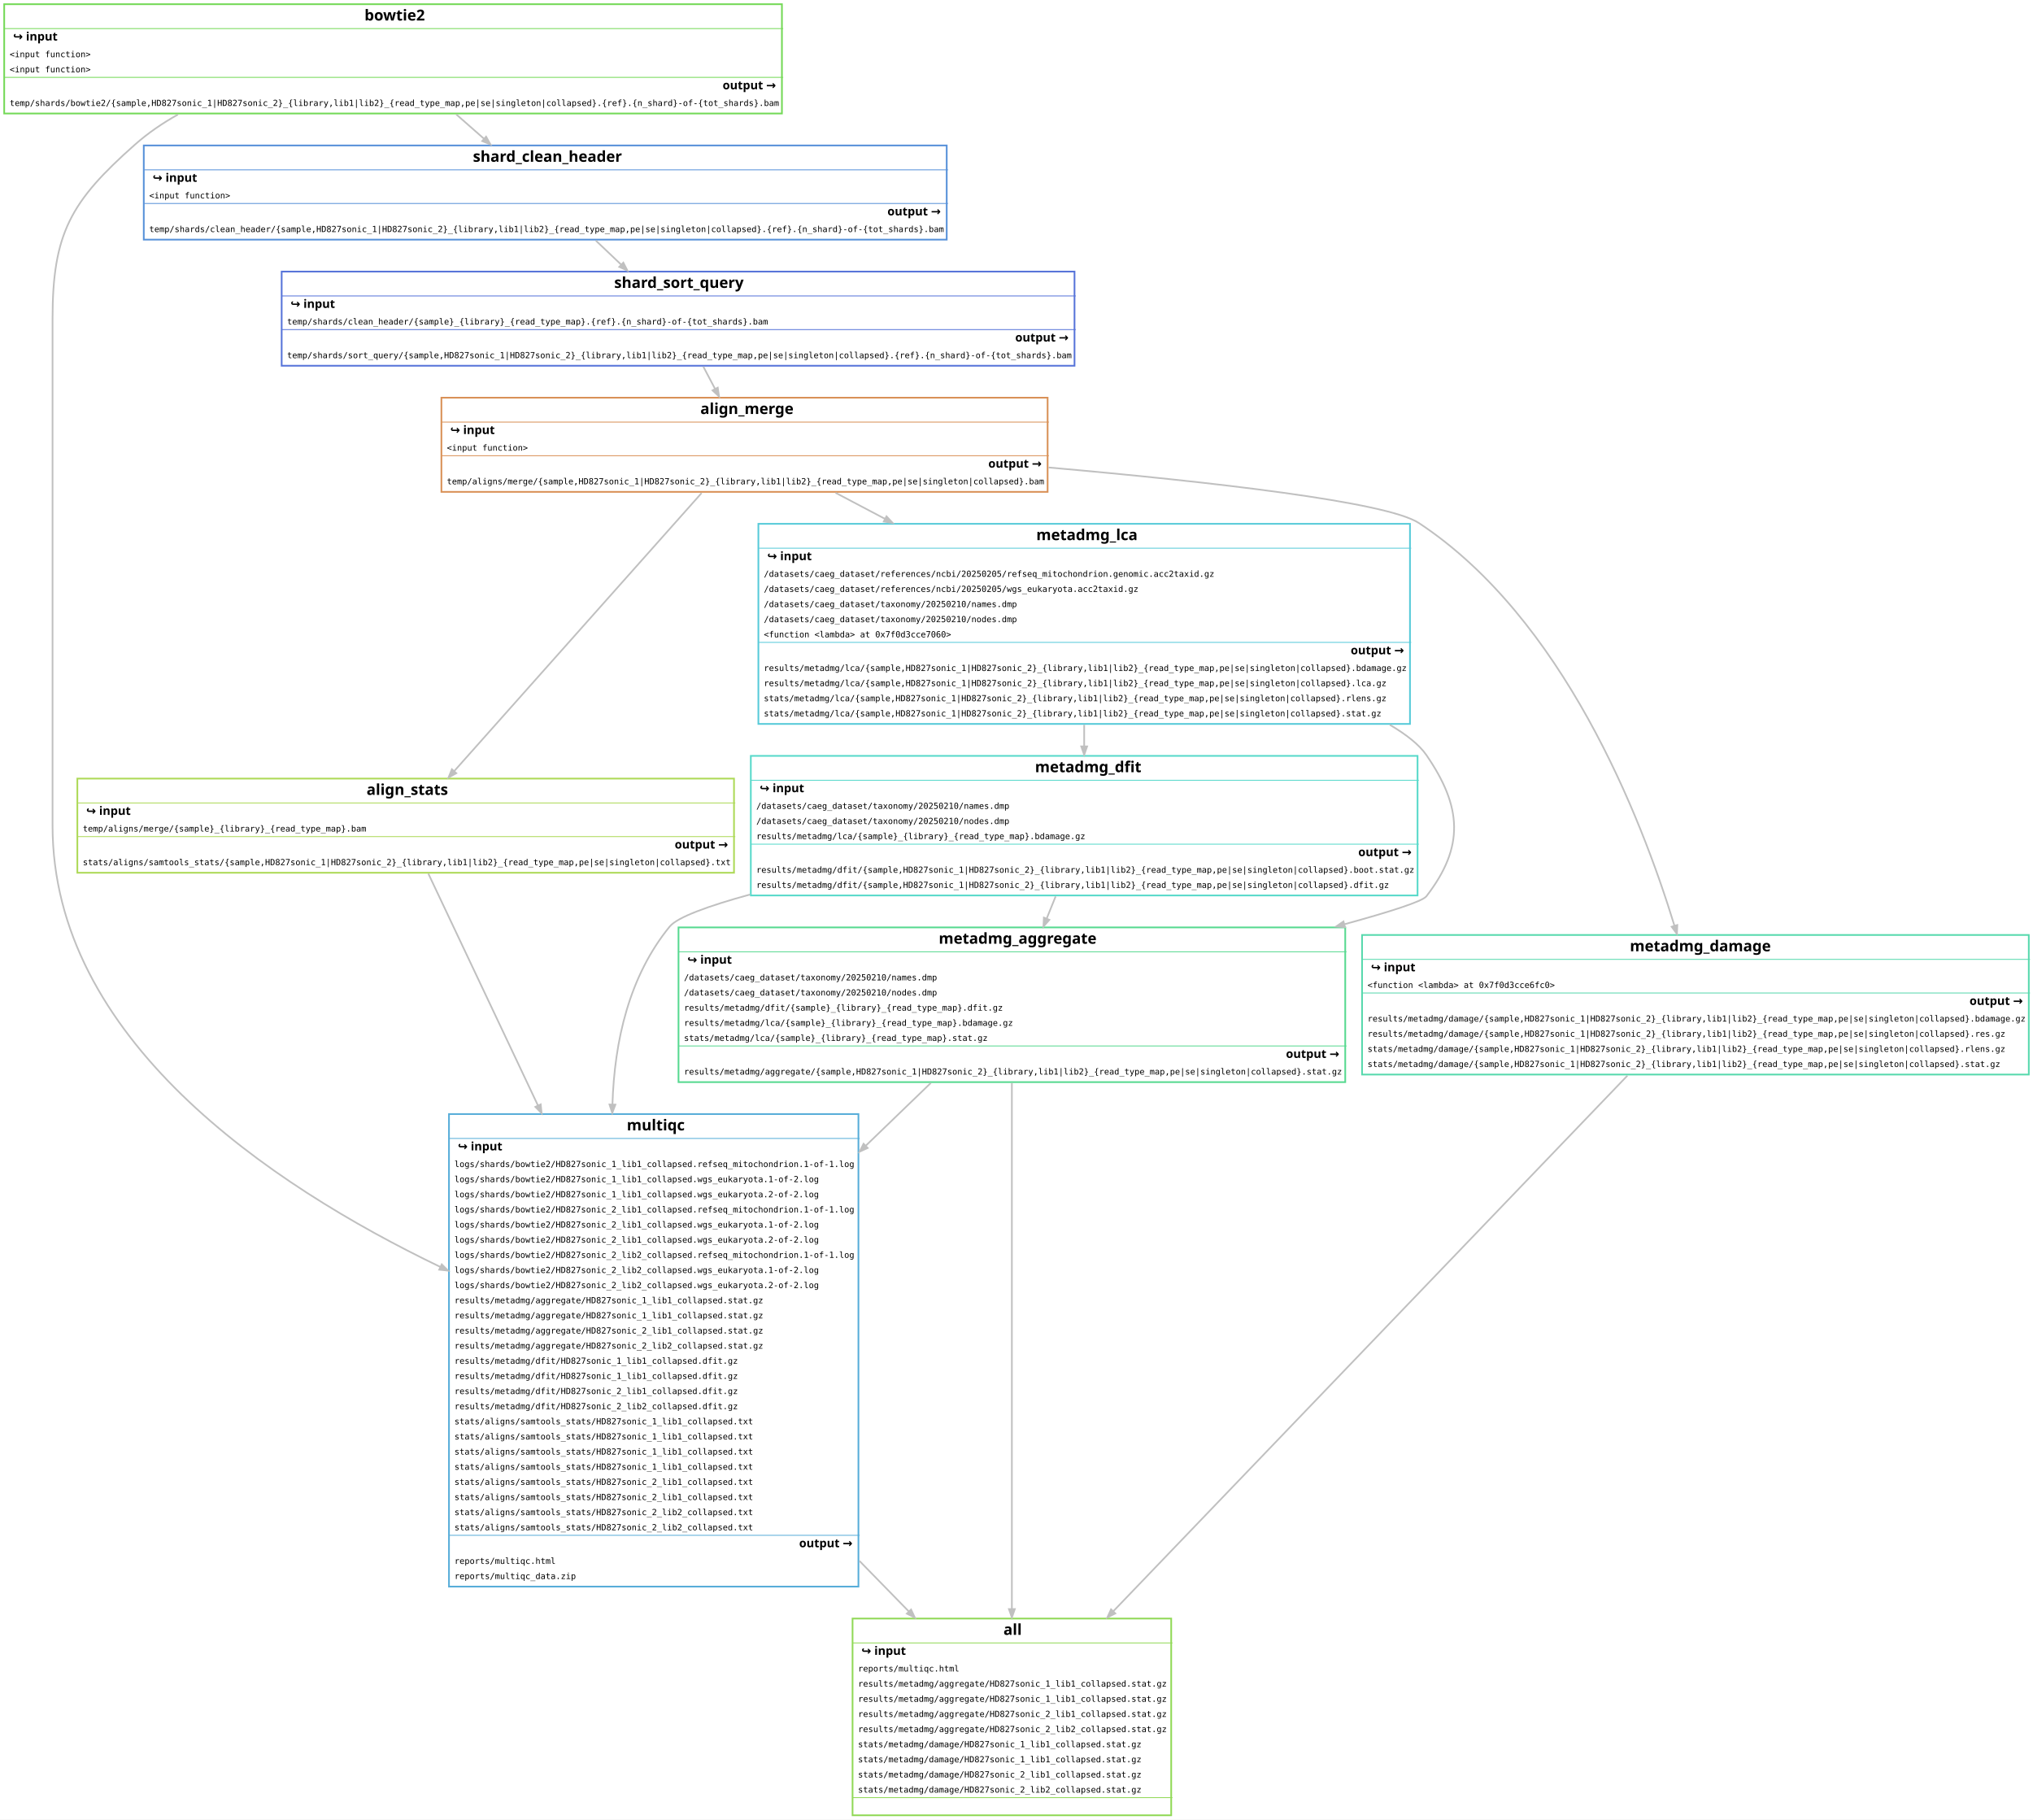
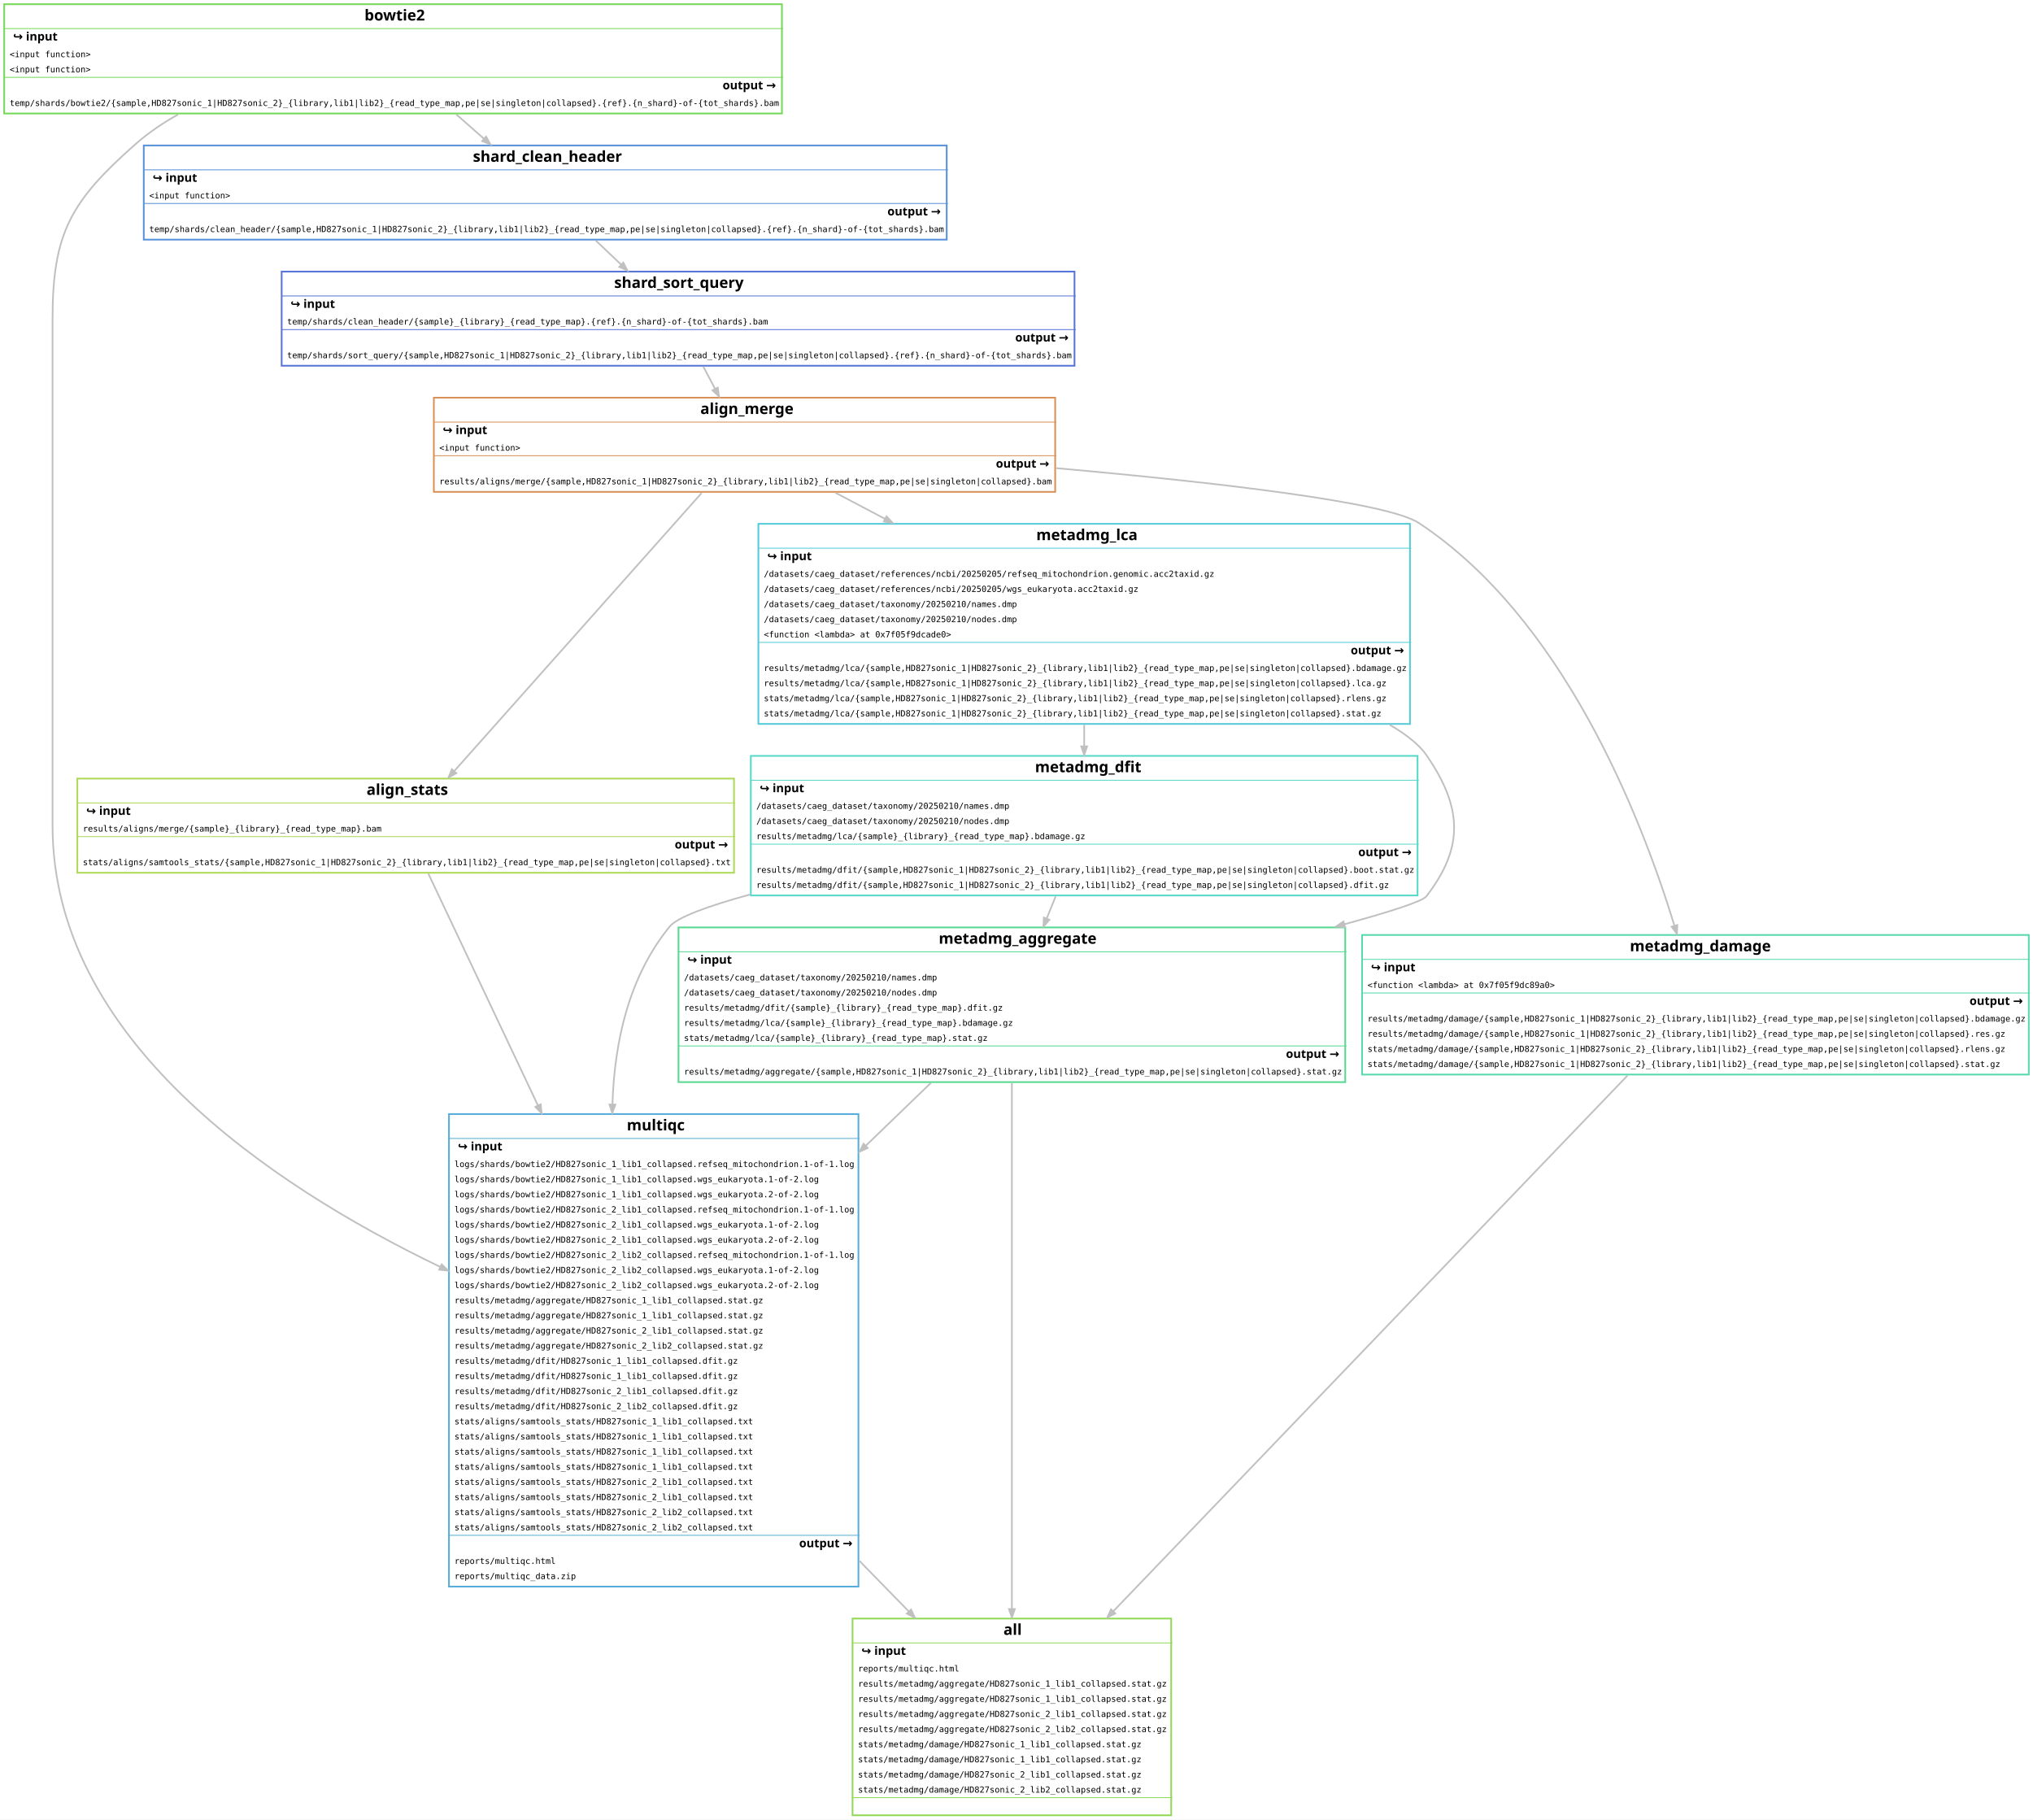
<svg xmlns="http://www.w3.org/2000/svg" width="2418pt" height="2164pt" viewBox="0.00 0.00 2418.00 2164.00">
  <g id="graph0" class="graph" transform="scale(1 1) rotate(0) translate(4 2160)">
    <polygon fill="#ffffff" stroke="transparent" points="-4,4 -4,-2160 2414,-2160 2414,4 -4,4" />
    <g id="node1" class="node">
      <text text-anchor="start" x="1189.5" y="-215.6" font-family="sans" font-weight="bold" font-size="18.00" fill="#000000">all</text>
      <text text-anchor="start" x="1016.5" y="-191.8" font-family="sans" font-size="10.00" fill="#000000"> </text>
      <text text-anchor="start" x="1020.5" y="-191.8" font-family="sans" font-weight="bold" font-size="14.00" fill="#000000">↪ input</text>
      <text text-anchor="start" x="1073.5" y="-191.8" font-family="sans" font-size="10.00" fill="#000000"> </text>
      <text text-anchor="start" x="1016.5" y="-172" font-family="monospace" font-size="10.00" fill="#000000">reports/multiqc.html</text>
      <text text-anchor="start" x="1016.5" y="-154" font-family="monospace" font-size="10.00" fill="#000000">results/metadmg/aggregate/HD827sonic_1_lib1_collapsed.stat.gz</text>
      <text text-anchor="start" x="1016.5" y="-136" font-family="monospace" font-size="10.00" fill="#000000">results/metadmg/aggregate/HD827sonic_1_lib1_collapsed.stat.gz</text>
      <text text-anchor="start" x="1016.5" y="-118" font-family="monospace" font-size="10.00" fill="#000000">results/metadmg/aggregate/HD827sonic_2_lib1_collapsed.stat.gz</text>
      <text text-anchor="start" x="1016.5" y="-100" font-family="monospace" font-size="10.00" fill="#000000">results/metadmg/aggregate/HD827sonic_2_lib2_collapsed.stat.gz</text>
      <text text-anchor="start" x="1016.5" y="-82" font-family="monospace" font-size="10.00" fill="#000000">stats/metadmg/damage/HD827sonic_1_lib1_collapsed.stat.gz</text>
      <text text-anchor="start" x="1016.5" y="-64" font-family="monospace" font-size="10.00" fill="#000000">stats/metadmg/damage/HD827sonic_1_lib1_collapsed.stat.gz</text>
      <text text-anchor="start" x="1016.5" y="-46" font-family="monospace" font-size="10.00" fill="#000000">stats/metadmg/damage/HD827sonic_2_lib1_collapsed.stat.gz</text>
      <text text-anchor="start" x="1016.5" y="-28" font-family="monospace" font-size="10.00" fill="#000000">stats/metadmg/damage/HD827sonic_2_lib2_collapsed.stat.gz</text>
      <text text-anchor="start" x="1376.5" y="-10" font-family="sans" font-size="10.00" fill="#000000">  </text>
      <polygon fill="#91d957" stroke="#91d957" points="1010.5,-206 1010.5,-206 1390.5,-206 1390.5,-206 1010.5,-206" />
      <polygon fill="#91d957" stroke="#91d957" points="1010.5,-22 1010.5,-22 1390.5,-22 1390.5,-22 1010.5,-22" />
      <polygon fill="none" stroke="#91d957" stroke-width="2" points="1010,-1 1010,-235 1389,-235 1389,-1 1010,-1" />
    </g>
    <g id="node2" class="node">
      <text text-anchor="start" x="741.5" y="-815.6" font-family="sans" font-weight="bold" font-size="18.00" fill="#000000">multiqc</text>
      <text text-anchor="start" x="536.5" y="-791.8" font-family="sans" font-size="10.00" fill="#000000"> </text>
      <text text-anchor="start" x="540.5" y="-791.8" font-family="sans" font-weight="bold" font-size="14.00" fill="#000000">↪ input</text>
      <text text-anchor="start" x="593.5" y="-791.8" font-family="sans" font-size="10.00" fill="#000000"> </text>
      <text text-anchor="start" x="536.5" y="-772" font-family="monospace" font-size="10.00" fill="#000000">logs/shards/bowtie2/HD827sonic_1_lib1_collapsed.refseq_mitochondrion.1-of-1.log</text>
      <text text-anchor="start" x="536.5" y="-754" font-family="monospace" font-size="10.00" fill="#000000">logs/shards/bowtie2/HD827sonic_1_lib1_collapsed.wgs_eukaryota.1-of-2.log</text>
      <text text-anchor="start" x="536.5" y="-736" font-family="monospace" font-size="10.00" fill="#000000">logs/shards/bowtie2/HD827sonic_1_lib1_collapsed.wgs_eukaryota.2-of-2.log</text>
      <text text-anchor="start" x="536.5" y="-718" font-family="monospace" font-size="10.00" fill="#000000">logs/shards/bowtie2/HD827sonic_2_lib1_collapsed.refseq_mitochondrion.1-of-1.log</text>
      <text text-anchor="start" x="536.5" y="-700" font-family="monospace" font-size="10.00" fill="#000000">logs/shards/bowtie2/HD827sonic_2_lib1_collapsed.wgs_eukaryota.1-of-2.log</text>
      <text text-anchor="start" x="536.5" y="-682" font-family="monospace" font-size="10.00" fill="#000000">logs/shards/bowtie2/HD827sonic_2_lib1_collapsed.wgs_eukaryota.2-of-2.log</text>
      <text text-anchor="start" x="536.5" y="-664" font-family="monospace" font-size="10.00" fill="#000000">logs/shards/bowtie2/HD827sonic_2_lib2_collapsed.refseq_mitochondrion.1-of-1.log</text>
      <text text-anchor="start" x="536.5" y="-646" font-family="monospace" font-size="10.00" fill="#000000">logs/shards/bowtie2/HD827sonic_2_lib2_collapsed.wgs_eukaryota.1-of-2.log</text>
      <text text-anchor="start" x="536.5" y="-628" font-family="monospace" font-size="10.00" fill="#000000">logs/shards/bowtie2/HD827sonic_2_lib2_collapsed.wgs_eukaryota.2-of-2.log</text>
      <text text-anchor="start" x="536.5" y="-610" font-family="monospace" font-size="10.00" fill="#000000">results/metadmg/aggregate/HD827sonic_1_lib1_collapsed.stat.gz</text>
      <text text-anchor="start" x="536.5" y="-592" font-family="monospace" font-size="10.00" fill="#000000">results/metadmg/aggregate/HD827sonic_1_lib1_collapsed.stat.gz</text>
      <text text-anchor="start" x="536.5" y="-574" font-family="monospace" font-size="10.00" fill="#000000">results/metadmg/aggregate/HD827sonic_2_lib1_collapsed.stat.gz</text>
      <text text-anchor="start" x="536.5" y="-556" font-family="monospace" font-size="10.00" fill="#000000">results/metadmg/aggregate/HD827sonic_2_lib2_collapsed.stat.gz</text>
      <text text-anchor="start" x="536.5" y="-538" font-family="monospace" font-size="10.00" fill="#000000">results/metadmg/dfit/HD827sonic_1_lib1_collapsed.dfit.gz</text>
      <text text-anchor="start" x="536.5" y="-520" font-family="monospace" font-size="10.00" fill="#000000">results/metadmg/dfit/HD827sonic_1_lib1_collapsed.dfit.gz</text>
      <text text-anchor="start" x="536.5" y="-502" font-family="monospace" font-size="10.00" fill="#000000">results/metadmg/dfit/HD827sonic_2_lib1_collapsed.dfit.gz</text>
      <text text-anchor="start" x="536.5" y="-484" font-family="monospace" font-size="10.00" fill="#000000">results/metadmg/dfit/HD827sonic_2_lib2_collapsed.dfit.gz</text>
      <text text-anchor="start" x="536.5" y="-466" font-family="monospace" font-size="10.00" fill="#000000">stats/aligns/samtools_stats/HD827sonic_1_lib1_collapsed.txt</text>
      <text text-anchor="start" x="536.5" y="-448" font-family="monospace" font-size="10.00" fill="#000000">stats/aligns/samtools_stats/HD827sonic_1_lib1_collapsed.txt</text>
      <text text-anchor="start" x="536.5" y="-430" font-family="monospace" font-size="10.00" fill="#000000">stats/aligns/samtools_stats/HD827sonic_1_lib1_collapsed.txt</text>
      <text text-anchor="start" x="536.5" y="-412" font-family="monospace" font-size="10.00" fill="#000000">stats/aligns/samtools_stats/HD827sonic_1_lib1_collapsed.txt</text>
      <text text-anchor="start" x="536.5" y="-394" font-family="monospace" font-size="10.00" fill="#000000">stats/aligns/samtools_stats/HD827sonic_2_lib1_collapsed.txt</text>
      <text text-anchor="start" x="536.5" y="-376" font-family="monospace" font-size="10.00" fill="#000000">stats/aligns/samtools_stats/HD827sonic_2_lib1_collapsed.txt</text>
      <text text-anchor="start" x="536.5" y="-358" font-family="monospace" font-size="10.00" fill="#000000">stats/aligns/samtools_stats/HD827sonic_2_lib2_collapsed.txt</text>
      <text text-anchor="start" x="536.5" y="-340" font-family="monospace" font-size="10.00" fill="#000000">stats/aligns/samtools_stats/HD827sonic_2_lib2_collapsed.txt</text>
      <text text-anchor="start" x="942.5" y="-319.8" font-family="sans" font-size="10.00" fill="#000000"> </text>
      <text text-anchor="start" x="946.5" y="-319.8" font-family="sans" font-weight="bold" font-size="14.00" fill="#000000">output →</text>
      <text text-anchor="start" x="1007.5" y="-319.8" font-family="sans" font-size="10.00" fill="#000000"> </text>
      <text text-anchor="start" x="536.5" y="-300" font-family="monospace" font-size="10.00" fill="#000000">reports/multiqc.html</text>
      <text text-anchor="start" x="536.5" y="-282" font-family="monospace" font-size="10.00" fill="#000000">reports/multiqc_data.zip</text>
      <polygon fill="#57add9" stroke="#57add9" points="530.5,-806 530.5,-806 1018.5,-806 1018.5,-806 530.5,-806" />
      <polygon fill="#57add9" stroke="#57add9" points="530.5,-334 530.5,-334 1018.5,-334 1018.5,-334 530.5,-334" />
      <polygon fill="none" stroke="#57add9" stroke-width="2" points="530,-273 530,-835 1017,-835 1017,-273 530,-273" />
    </g>
-     <g id="edge3" class="edge">
+     <g id="edge2" class="edge">
      <path fill="none" stroke="#c0c0c0" stroke-width="2" d="M1018.22,-303.536C1038.444,-282.837 1058.278,-262.537 1076.97,-243.406" />
      <polygon fill="#c0c0c0" stroke="#c0c0c0" stroke-width="2" points="1079.592,-245.731 1084.077,-236.133 1074.585,-240.839 1079.592,-245.731" />
    </g>
    <g id="node3" class="node">
      <text text-anchor="start" x="429.5" y="-2135.6" font-family="sans" font-weight="bold" font-size="18.00" fill="#000000">bowtie2</text>
      <text text-anchor="start" x="7.5" y="-2111.8" font-family="sans" font-size="10.00" fill="#000000"> </text>
      <text text-anchor="start" x="11.5" y="-2111.8" font-family="sans" font-weight="bold" font-size="14.00" fill="#000000">↪ input</text>
      <text text-anchor="start" x="64.5" y="-2111.8" font-family="sans" font-size="10.00" fill="#000000"> </text>
      <text text-anchor="start" x="7.5" y="-2092" font-family="monospace" font-size="10.00" fill="#000000">&lt;input function&gt;</text>
      <text text-anchor="start" x="7.5" y="-2074" font-family="monospace" font-size="10.00" fill="#000000">&lt;input function&gt;</text>
      <text text-anchor="start" x="851.5" y="-2053.8" font-family="sans" font-size="10.00" fill="#000000"> </text>
      <text text-anchor="start" x="855.5" y="-2053.8" font-family="sans" font-weight="bold" font-size="14.00" fill="#000000">output →</text>
      <text text-anchor="start" x="916.5" y="-2053.8" font-family="sans" font-size="10.00" fill="#000000"> </text>
      <text text-anchor="start" x="7.5" y="-2034" font-family="monospace" font-size="10.00" fill="#000000">temp/shards/bowtie2/{sample,HD827sonic_1|HD827sonic_2}_{library,lib1|lib2}_{read_type_map,pe|se|singleton|collapsed}.{ref}.{n_shard}-of-{tot_shards}.bam</text>
      <polygon fill="#74d957" stroke="#74d957" points="1.5,-2126 1.5,-2126 927.5,-2126 927.5,-2126 1.5,-2126" />
      <polygon fill="#74d957" stroke="#74d957" points="1.5,-2068 1.5,-2068 927.5,-2068 927.5,-2068 1.5,-2068" />
      <polygon fill="none" stroke="#74d957" stroke-width="2" points="1,-2025 1,-2155 926,-2155 926,-2025 1,-2025" />
    </g>
-     <g id="edge7" class="edge">
+     <g id="edge6" class="edge">
      <path fill="none" stroke="#c0c0c0" stroke-width="2" d="M207.668,-2023.811C189.296,-2013.539 171.953,-2001.682 156.5,-1988 80.29,-1920.523 58.5,-1882.789 58.5,-1781 58.5,-1781 58.5,-1781 58.5,-1178 58.5,-925.759 314.224,-752.043 519.803,-653.144" />
      <polygon fill="#c0c0c0" stroke="#c0c0c0" stroke-width="2" points="521.422,-656.25 528.938,-648.783 518.405,-649.933 521.422,-656.25" />
    </g>
    <g id="node7" class="node">
      <text text-anchor="start" x="558.5" y="-1967.6" font-family="sans" font-weight="bold" font-size="18.00" fill="#000000">shard_clean_header</text>
      <text text-anchor="start" x="173.5" y="-1943.8" font-family="sans" font-size="10.00" fill="#000000"> </text>
      <text text-anchor="start" x="177.5" y="-1943.8" font-family="sans" font-weight="bold" font-size="14.00" fill="#000000">↪ input</text>
      <text text-anchor="start" x="230.5" y="-1943.8" font-family="sans" font-size="10.00" fill="#000000"> </text>
      <text text-anchor="start" x="173.5" y="-1924" font-family="monospace" font-size="10.00" fill="#000000">&lt;input function&gt;</text>
      <text text-anchor="start" x="1047.5" y="-1903.8" font-family="sans" font-size="10.00" fill="#000000"> </text>
      <text text-anchor="start" x="1051.5" y="-1903.8" font-family="sans" font-weight="bold" font-size="14.00" fill="#000000">output →</text>
      <text text-anchor="start" x="1112.5" y="-1903.8" font-family="sans" font-size="10.00" fill="#000000"> </text>
      <text text-anchor="start" x="173.5" y="-1884" font-family="monospace" font-size="10.00" fill="#000000">temp/shards/clean_header/{sample,HD827sonic_1|HD827sonic_2}_{library,lib1|lib2}_{read_type_map,pe|se|singleton|collapsed}.{ref}.{n_shard}-of-{tot_shards}.bam</text>
      <polygon fill="#5791d9" stroke="#5791d9" points="167.5,-1958 167.5,-1958 1123.5,-1958 1123.5,-1958 167.5,-1958" />
      <polygon fill="#5791d9" stroke="#5791d9" points="167.5,-1918 167.5,-1918 1123.5,-1918 1123.5,-1918 167.5,-1918" />
      <polygon fill="none" stroke="#5791d9" stroke-width="2" points="167,-1875 167,-1987 1122,-1987 1122,-1875 167,-1875" />
    </g>
    <g id="edge11" class="edge">
      <path fill="none" stroke="#c0c0c0" stroke-width="2" d="M538.688,-2023.951C549.552,-2014.408 560.719,-2004.598 571.538,-1995.093" />
      <polygon fill="#c0c0c0" stroke="#c0c0c0" stroke-width="2" points="574.143,-1997.464 579.346,-1988.235 569.523,-1992.205 574.143,-1997.464" />
    </g>
    <g id="node4" class="node">
      <text text-anchor="start" x="432" y="-1214.6" font-family="sans" font-weight="bold" font-size="18.00" fill="#000000">align_stats</text>
      <text text-anchor="start" x="94.5" y="-1190.8" font-family="sans" font-size="10.00" fill="#000000"> </text>
      <text text-anchor="start" x="98.5" y="-1190.8" font-family="sans" font-weight="bold" font-size="14.00" fill="#000000">↪ input</text>
      <text text-anchor="start" x="151.5" y="-1190.8" font-family="sans" font-size="10.00" fill="#000000"> </text>
-       <text text-anchor="start" x="94.5" y="-1171" font-family="monospace" font-size="10.00" fill="#000000">temp/aligns/merge/{sample}_{library}_{read_type_map}.bam</text>
+       <text text-anchor="start" x="94.5" y="-1171" font-family="monospace" font-size="10.00" fill="#000000">results/aligns/merge/{sample}_{library}_{read_type_map}.bam</text>
      <text text-anchor="start" x="794.5" y="-1150.8" font-family="sans" font-size="10.00" fill="#000000"> </text>
      <text text-anchor="start" x="798.5" y="-1150.8" font-family="sans" font-weight="bold" font-size="14.00" fill="#000000">output →</text>
      <text text-anchor="start" x="859.5" y="-1150.8" font-family="sans" font-size="10.00" fill="#000000"> </text>
      <text text-anchor="start" x="94.5" y="-1131" font-family="monospace" font-size="10.00" fill="#000000">stats/aligns/samtools_stats/{sample,HD827sonic_1|HD827sonic_2}_{library,lib1|lib2}_{read_type_map,pe|se|singleton|collapsed}.txt</text>
      <polygon fill="#add957" stroke="#add957" points="88.5,-1205 88.5,-1205 870.5,-1205 870.5,-1205 88.5,-1205" />
      <polygon fill="#add957" stroke="#add957" points="88.5,-1165 88.5,-1165 870.5,-1165 870.5,-1165 88.5,-1165" />
      <polygon fill="none" stroke="#add957" stroke-width="2" points="88,-1122 88,-1234 869,-1234 869,-1122 88,-1122" />
    </g>
    <g id="edge4" class="edge">
      <path fill="none" stroke="#c0c0c0" stroke-width="2" d="M505.461,-1120.97C535.521,-1057.386 586.434,-949.691 635.864,-845.136" />
      <polygon fill="#c0c0c0" stroke="#c0c0c0" stroke-width="2" points="639.071,-846.54 640.181,-836.003 632.743,-843.548 639.071,-846.54" />
    </g>
    <g id="node5" class="node">
      <text text-anchor="start" x="829" y="-1667.6" font-family="sans" font-weight="bold" font-size="18.00" fill="#000000">align_merge</text>
-       <text text-anchor="start" x="527.5" y="-1643.8" font-family="sans" font-size="10.00" fill="#000000"> </text>
-       <text text-anchor="start" x="531.5" y="-1643.8" font-family="sans" font-weight="bold" font-size="14.00" fill="#000000">↪ input</text>
-       <text text-anchor="start" x="584.5" y="-1643.8" font-family="sans" font-size="10.00" fill="#000000"> </text>
-       <text text-anchor="start" x="527.5" y="-1624" font-family="monospace" font-size="10.00" fill="#000000">&lt;input function&gt;</text>
-       <text text-anchor="start" x="1167.5" y="-1603.8" font-family="sans" font-size="10.00" fill="#000000"> </text>
-       <text text-anchor="start" x="1171.5" y="-1603.8" font-family="sans" font-weight="bold" font-size="14.00" fill="#000000">output →</text>
-       <text text-anchor="start" x="1232.5" y="-1603.8" font-family="sans" font-size="10.00" fill="#000000"> </text>
-       <text text-anchor="start" x="527.5" y="-1584" font-family="monospace" font-size="10.00" fill="#000000">temp/aligns/merge/{sample,HD827sonic_1|HD827sonic_2}_{library,lib1|lib2}_{read_type_map,pe|se|singleton|collapsed}.bam</text>
-       <polygon fill="#d99157" stroke="#d99157" points="521.5,-1658 521.5,-1658 1243.5,-1658 1243.5,-1658 521.5,-1658" />
-       <polygon fill="#d99157" stroke="#d99157" points="521.5,-1618 521.5,-1618 1243.5,-1618 1243.5,-1618 521.5,-1618" />
-       <polygon fill="none" stroke="#d99157" stroke-width="2" points="521,-1575 521,-1687 1242,-1687 1242,-1575 521,-1575" />
+       <text text-anchor="start" x="518.5" y="-1643.8" font-family="sans" font-size="10.00" fill="#000000"> </text>
+       <text text-anchor="start" x="522.5" y="-1643.8" font-family="sans" font-weight="bold" font-size="14.00" fill="#000000">↪ input</text>
+       <text text-anchor="start" x="575.5" y="-1643.8" font-family="sans" font-size="10.00" fill="#000000"> </text>
+       <text text-anchor="start" x="518.5" y="-1624" font-family="monospace" font-size="10.00" fill="#000000">&lt;input function&gt;</text>
+       <text text-anchor="start" x="1176.5" y="-1603.8" font-family="sans" font-size="10.00" fill="#000000"> </text>
+       <text text-anchor="start" x="1180.5" y="-1603.8" font-family="sans" font-weight="bold" font-size="14.00" fill="#000000">output →</text>
+       <text text-anchor="start" x="1241.5" y="-1603.8" font-family="sans" font-size="10.00" fill="#000000"> </text>
+       <text text-anchor="start" x="518.5" y="-1584" font-family="monospace" font-size="10.00" fill="#000000">results/aligns/merge/{sample,HD827sonic_1|HD827sonic_2}_{library,lib1|lib2}_{read_type_map,pe|se|singleton|collapsed}.bam</text>
+       <polygon fill="#d99157" stroke="#d99157" points="512.5,-1658 512.5,-1658 1252.5,-1658 1252.5,-1658 512.5,-1658" />
+       <polygon fill="#d99157" stroke="#d99157" points="512.5,-1618 512.5,-1618 1252.5,-1618 1252.5,-1618 512.5,-1618" />
+       <polygon fill="none" stroke="#d99157" stroke-width="2" points="512,-1575 512,-1687 1251,-1687 1251,-1575 512,-1575" />
    </g>
    <g id="edge8" class="edge">
      <path fill="none" stroke="#c0c0c0" stroke-width="2" d="M830.46,-1573.627C755.239,-1489.074 615.027,-1331.465 536.178,-1242.834" />
      <polygon fill="#c0c0c0" stroke="#c0c0c0" stroke-width="2" points="538.705,-1240.408 529.443,-1235.263 533.475,-1245.061 538.705,-1240.408" />
    </g>
    <g id="node9" class="node">
      <text text-anchor="start" x="1228.5" y="-1517.6" font-family="sans" font-weight="bold" font-size="18.00" fill="#000000">metadmg_lca</text>
      <text text-anchor="start" x="904.5" y="-1493.8" font-family="sans" font-size="10.00" fill="#000000"> </text>
      <text text-anchor="start" x="908.5" y="-1493.8" font-family="sans" font-weight="bold" font-size="14.00" fill="#000000">↪ input</text>
      <text text-anchor="start" x="961.5" y="-1493.8" font-family="sans" font-size="10.00" fill="#000000"> </text>
      <text text-anchor="start" x="904.5" y="-1474" font-family="monospace" font-size="10.00" fill="#000000">/datasets/caeg_dataset/references/ncbi/20250205/refseq_mitochondrion.genomic.acc2taxid.gz</text>
      <text text-anchor="start" x="904.5" y="-1456" font-family="monospace" font-size="10.00" fill="#000000">/datasets/caeg_dataset/references/ncbi/20250205/wgs_eukaryota.acc2taxid.gz</text>
      <text text-anchor="start" x="904.5" y="-1438" font-family="monospace" font-size="10.00" fill="#000000">/datasets/caeg_dataset/taxonomy/20250210/names.dmp</text>
      <text text-anchor="start" x="904.5" y="-1420" font-family="monospace" font-size="10.00" fill="#000000">/datasets/caeg_dataset/taxonomy/20250210/nodes.dmp</text>
-       <text text-anchor="start" x="904.5" y="-1402" font-family="monospace" font-size="10.00" fill="#000000">&lt;function &lt;lambda&gt; at 0x7f0d3cce7060&gt;</text>
+       <text text-anchor="start" x="904.5" y="-1402" font-family="monospace" font-size="10.00" fill="#000000">&lt;function &lt;lambda&gt; at 0x7f05f9dcade0&gt;</text>
      <text text-anchor="start" x="1598.5" y="-1381.8" font-family="sans" font-size="10.00" fill="#000000"> </text>
      <text text-anchor="start" x="1602.5" y="-1381.8" font-family="sans" font-weight="bold" font-size="14.00" fill="#000000">output →</text>
      <text text-anchor="start" x="1663.5" y="-1381.8" font-family="sans" font-size="10.00" fill="#000000"> </text>
      <text text-anchor="start" x="904.5" y="-1362" font-family="monospace" font-size="10.00" fill="#000000">results/metadmg/lca/{sample,HD827sonic_1|HD827sonic_2}_{library,lib1|lib2}_{read_type_map,pe|se|singleton|collapsed}.bdamage.gz</text>
      <text text-anchor="start" x="904.5" y="-1344" font-family="monospace" font-size="10.00" fill="#000000">results/metadmg/lca/{sample,HD827sonic_1|HD827sonic_2}_{library,lib1|lib2}_{read_type_map,pe|se|singleton|collapsed}.lca.gz</text>
      <text text-anchor="start" x="904.5" y="-1326" font-family="monospace" font-size="10.00" fill="#000000">stats/metadmg/lca/{sample,HD827sonic_1|HD827sonic_2}_{library,lib1|lib2}_{read_type_map,pe|se|singleton|collapsed}.rlens.gz</text>
      <text text-anchor="start" x="904.5" y="-1308" font-family="monospace" font-size="10.00" fill="#000000">stats/metadmg/lca/{sample,HD827sonic_1|HD827sonic_2}_{library,lib1|lib2}_{read_type_map,pe|se|singleton|collapsed}.stat.gz</text>
      <polygon fill="#57cad9" stroke="#57cad9" points="898.5,-1508 898.5,-1508 1674.5,-1508 1674.5,-1508 898.5,-1508" />
      <polygon fill="#57cad9" stroke="#57cad9" points="898.5,-1396 898.5,-1396 1674.5,-1396 1674.5,-1396 898.5,-1396" />
      <polygon fill="none" stroke="#57cad9" stroke-width="2" points="898,-1299 898,-1537 1673,-1537 1673,-1299 898,-1299" />
    </g>
    <g id="edge13" class="edge">
      <path fill="none" stroke="#c0c0c0" stroke-width="2" d="M989.765,-1573.92C1008.292,-1564.152 1028.172,-1553.671 1048.54,-1542.932" />
      <polygon fill="#c0c0c0" stroke="#c0c0c0" stroke-width="2" points="1050.399,-1545.909 1057.612,-1538.149 1047.134,-1539.716 1050.399,-1545.909" />
    </g>
    <g id="node11" class="node">
      <text text-anchor="start" x="1934.5" y="-1028.6" font-family="sans" font-weight="bold" font-size="18.00" fill="#000000">metadmg_damage</text>
      <text text-anchor="start" x="1622.5" y="-1004.8" font-family="sans" font-size="10.00" fill="#000000"> </text>
      <text text-anchor="start" x="1626.5" y="-1004.8" font-family="sans" font-weight="bold" font-size="14.00" fill="#000000">↪ input</text>
      <text text-anchor="start" x="1679.5" y="-1004.8" font-family="sans" font-size="10.00" fill="#000000"> </text>
-       <text text-anchor="start" x="1622.5" y="-985" font-family="monospace" font-size="10.00" fill="#000000">&lt;function &lt;lambda&gt; at 0x7f0d3cce6fc0&gt;</text>
+       <text text-anchor="start" x="1622.5" y="-985" font-family="monospace" font-size="10.00" fill="#000000">&lt;function &lt;lambda&gt; at 0x7f05f9dc89a0&gt;</text>
      <text text-anchor="start" x="2334.5" y="-964.8" font-family="sans" font-size="10.00" fill="#000000"> </text>
      <text text-anchor="start" x="2338.5" y="-964.8" font-family="sans" font-weight="bold" font-size="14.00" fill="#000000">output →</text>
      <text text-anchor="start" x="2399.5" y="-964.8" font-family="sans" font-size="10.00" fill="#000000"> </text>
      <text text-anchor="start" x="1622.5" y="-945" font-family="monospace" font-size="10.00" fill="#000000">results/metadmg/damage/{sample,HD827sonic_1|HD827sonic_2}_{library,lib1|lib2}_{read_type_map,pe|se|singleton|collapsed}.bdamage.gz</text>
      <text text-anchor="start" x="1622.5" y="-927" font-family="monospace" font-size="10.00" fill="#000000">results/metadmg/damage/{sample,HD827sonic_1|HD827sonic_2}_{library,lib1|lib2}_{read_type_map,pe|se|singleton|collapsed}.res.gz</text>
      <text text-anchor="start" x="1622.5" y="-909" font-family="monospace" font-size="10.00" fill="#000000">stats/metadmg/damage/{sample,HD827sonic_1|HD827sonic_2}_{library,lib1|lib2}_{read_type_map,pe|se|singleton|collapsed}.rlens.gz</text>
      <text text-anchor="start" x="1622.5" y="-891" font-family="monospace" font-size="10.00" fill="#000000">stats/metadmg/damage/{sample,HD827sonic_1|HD827sonic_2}_{library,lib1|lib2}_{read_type_map,pe|se|singleton|collapsed}.stat.gz</text>
      <polygon fill="#57d9ad" stroke="#57d9ad" points="1616.5,-1019 1616.5,-1019 2410.5,-1019 2410.5,-1019 1616.5,-1019" />
      <polygon fill="#57d9ad" stroke="#57d9ad" points="1616.5,-979 1616.5,-979 2410.5,-979 2410.5,-979 1616.5,-979" />
      <polygon fill="none" stroke="#57d9ad" stroke-width="2" points="1616,-882 1616,-1048 2409,-1048 2409,-882 1616,-882" />
    </g>
    <g id="edge16" class="edge">
-       <path fill="none" stroke="#c0c0c0" stroke-width="2" d="M1243.22,-1604C1437.649,-1586.833 1645.312,-1563.157 1683.5,-1538 1854.872,-1425.106 1947.395,-1190.172 1987.581,-1058.899" />
+       <path fill="none" stroke="#c0c0c0" stroke-width="2" d="M1252.168,-1603.206C1443.974,-1586.107 1645.897,-1562.772 1683.5,-1538 1854.872,-1425.106 1947.395,-1190.172 1987.581,-1058.899" />
      <polygon fill="#c0c0c0" stroke="#c0c0c0" stroke-width="2" points="1990.957,-1059.827 1990.501,-1049.242 1984.257,-1057.801 1990.957,-1059.827" />
    </g>
    <g id="node6" class="node">
      <text text-anchor="start" x="726.5" y="-1817.6" font-family="sans" font-weight="bold" font-size="18.00" fill="#000000">shard_sort_query</text>
      <text text-anchor="start" x="337.5" y="-1793.8" font-family="sans" font-size="10.00" fill="#000000"> </text>
      <text text-anchor="start" x="341.5" y="-1793.8" font-family="sans" font-weight="bold" font-size="14.00" fill="#000000">↪ input</text>
      <text text-anchor="start" x="394.5" y="-1793.8" font-family="sans" font-size="10.00" fill="#000000"> </text>
      <text text-anchor="start" x="337.5" y="-1774" font-family="monospace" font-size="10.00" fill="#000000">temp/shards/clean_header/{sample}_{library}_{read_type_map}.{ref}.{n_shard}-of-{tot_shards}.bam</text>
      <text text-anchor="start" x="1199.5" y="-1753.8" font-family="sans" font-size="10.00" fill="#000000"> </text>
      <text text-anchor="start" x="1203.5" y="-1753.8" font-family="sans" font-weight="bold" font-size="14.00" fill="#000000">output →</text>
      <text text-anchor="start" x="1264.5" y="-1753.8" font-family="sans" font-size="10.00" fill="#000000"> </text>
      <text text-anchor="start" x="337.5" y="-1734" font-family="monospace" font-size="10.00" fill="#000000">temp/shards/sort_query/{sample,HD827sonic_1|HD827sonic_2}_{library,lib1|lib2}_{read_type_map,pe|se|singleton|collapsed}.{ref}.{n_shard}-of-{tot_shards}.bam</text>
      <polygon fill="#5774d9" stroke="#5774d9" points="331.5,-1808 331.5,-1808 1275.5,-1808 1275.5,-1808 331.5,-1808" />
      <polygon fill="#5774d9" stroke="#5774d9" points="331.5,-1768 331.5,-1768 1275.5,-1768 1275.5,-1768 331.5,-1768" />
      <polygon fill="none" stroke="#5774d9" stroke-width="2" points="331,-1725 331,-1837 1274,-1837 1274,-1725 331,-1725" />
    </g>
    <g id="edge9" class="edge">
      <path fill="none" stroke="#c0c0c0" stroke-width="2" d="M832.592,-1723.863C837.123,-1715.261 841.829,-1706.325 846.452,-1697.546" />
      <polygon fill="#c0c0c0" stroke="#c0c0c0" stroke-width="2" points="849.667,-1698.953 851.23,-1688.475 843.473,-1695.691 849.667,-1698.953" />
    </g>
    <g id="edge10" class="edge">
      <path fill="none" stroke="#c0c0c0" stroke-width="2" d="M704.684,-1873.863C714.578,-1864.47 724.891,-1854.679 734.951,-1845.129" />
      <polygon fill="#c0c0c0" stroke="#c0c0c0" stroke-width="2" points="737.38,-1847.649 742.222,-1838.226 732.56,-1842.573 737.38,-1847.649" />
    </g>
    <g id="node8" class="node">
      <text text-anchor="start" x="1227" y="-1241.6" font-family="sans" font-weight="bold" font-size="18.00" fill="#000000">metadmg_dfit</text>
      <text text-anchor="start" x="895.5" y="-1217.8" font-family="sans" font-size="10.00" fill="#000000"> </text>
      <text text-anchor="start" x="899.5" y="-1217.8" font-family="sans" font-weight="bold" font-size="14.00" fill="#000000">↪ input</text>
      <text text-anchor="start" x="952.5" y="-1217.8" font-family="sans" font-size="10.00" fill="#000000"> </text>
      <text text-anchor="start" x="895.5" y="-1198" font-family="monospace" font-size="10.00" fill="#000000">/datasets/caeg_dataset/taxonomy/20250210/names.dmp</text>
      <text text-anchor="start" x="895.5" y="-1180" font-family="monospace" font-size="10.00" fill="#000000">/datasets/caeg_dataset/taxonomy/20250210/nodes.dmp</text>
      <text text-anchor="start" x="895.5" y="-1162" font-family="monospace" font-size="10.00" fill="#000000">results/metadmg/lca/{sample}_{library}_{read_type_map}.bdamage.gz</text>
      <text text-anchor="start" x="1607.5" y="-1141.8" font-family="sans" font-size="10.00" fill="#000000"> </text>
      <text text-anchor="start" x="1611.5" y="-1141.8" font-family="sans" font-weight="bold" font-size="14.00" fill="#000000">output →</text>
      <text text-anchor="start" x="1672.5" y="-1141.8" font-family="sans" font-size="10.00" fill="#000000"> </text>
      <text text-anchor="start" x="895.5" y="-1122" font-family="monospace" font-size="10.00" fill="#000000">results/metadmg/dfit/{sample,HD827sonic_1|HD827sonic_2}_{library,lib1|lib2}_{read_type_map,pe|se|singleton|collapsed}.boot.stat.gz</text>
      <text text-anchor="start" x="895.5" y="-1104" font-family="monospace" font-size="10.00" fill="#000000">results/metadmg/dfit/{sample,HD827sonic_1|HD827sonic_2}_{library,lib1|lib2}_{read_type_map,pe|se|singleton|collapsed}.dfit.gz</text>
      <polygon fill="#57d9ca" stroke="#57d9ca" points="889.5,-1232 889.5,-1232 1683.5,-1232 1683.5,-1232 889.5,-1232" />
      <polygon fill="#57d9ca" stroke="#57d9ca" points="889.5,-1156 889.5,-1156 1683.5,-1156 1683.5,-1156 889.5,-1156" />
      <polygon fill="none" stroke="#57d9ca" stroke-width="2" points="889,-1095 889,-1261 1682,-1261 1682,-1095 889,-1095" />
    </g>
-     <g id="edge6" class="edge">
+     <g id="edge5" class="edge">
      <path fill="none" stroke="#c0c0c0" stroke-width="2" d="M887.964,-1096.107C838.354,-1082.483 801.625,-1069.172 792.5,-1058 744.461,-999.181 726.792,-922.367 724.428,-846.504" />
      <polygon fill="#c0c0c0" stroke="#c0c0c0" stroke-width="2" points="727.923,-846.212 724.201,-836.293 720.924,-846.368 727.923,-846.212" />
    </g>
    <g id="node10" class="node">
      <text text-anchor="start" x="1112.5" y="-1037.6" font-family="sans" font-weight="bold" font-size="18.00" fill="#000000">metadmg_aggregate</text>
      <text text-anchor="start" x="809.5" y="-1013.8" font-family="sans" font-size="10.00" fill="#000000"> </text>
      <text text-anchor="start" x="813.5" y="-1013.8" font-family="sans" font-weight="bold" font-size="14.00" fill="#000000">↪ input</text>
      <text text-anchor="start" x="866.5" y="-1013.8" font-family="sans" font-size="10.00" fill="#000000"> </text>
      <text text-anchor="start" x="809.5" y="-994" font-family="monospace" font-size="10.00" fill="#000000">/datasets/caeg_dataset/taxonomy/20250210/names.dmp</text>
      <text text-anchor="start" x="809.5" y="-976" font-family="monospace" font-size="10.00" fill="#000000">/datasets/caeg_dataset/taxonomy/20250210/nodes.dmp</text>
      <text text-anchor="start" x="809.5" y="-958" font-family="monospace" font-size="10.00" fill="#000000">results/metadmg/dfit/{sample}_{library}_{read_type_map}.dfit.gz</text>
      <text text-anchor="start" x="809.5" y="-940" font-family="monospace" font-size="10.00" fill="#000000">results/metadmg/lca/{sample}_{library}_{read_type_map}.bdamage.gz</text>
      <text text-anchor="start" x="809.5" y="-922" font-family="monospace" font-size="10.00" fill="#000000">stats/metadmg/lca/{sample}_{library}_{read_type_map}.stat.gz</text>
      <text text-anchor="start" x="1521.5" y="-901.8" font-family="sans" font-size="10.00" fill="#000000"> </text>
      <text text-anchor="start" x="1525.5" y="-901.8" font-family="sans" font-weight="bold" font-size="14.00" fill="#000000">output →</text>
      <text text-anchor="start" x="1586.5" y="-901.8" font-family="sans" font-size="10.00" fill="#000000"> </text>
      <text text-anchor="start" x="809.5" y="-882" font-family="monospace" font-size="10.00" fill="#000000">results/metadmg/aggregate/{sample,HD827sonic_1|HD827sonic_2}_{library,lib1|lib2}_{read_type_map,pe|se|singleton|collapsed}.stat.gz</text>
      <polygon fill="#57d990" stroke="#57d990" points="803.5,-1028 803.5,-1028 1597.5,-1028 1597.5,-1028 803.5,-1028" />
      <polygon fill="#57d990" stroke="#57d990" points="803.5,-916 803.5,-916 1597.5,-916 1597.5,-916 803.5,-916" />
      <polygon fill="none" stroke="#57d990" stroke-width="2" points="803,-873 803,-1057 1596,-1057 1596,-873 803,-873" />
    </g>
-     <g id="edge14" class="edge">
+     <g id="edge15" class="edge">
      <path fill="none" stroke="#c0c0c0" stroke-width="2" d="M1251.511,-1093.817C1248.028,-1085.192 1244.463,-1076.362 1240.913,-1067.569" />
      <polygon fill="#c0c0c0" stroke="#c0c0c0" stroke-width="2" points="1244.06,-1066.014 1237.07,-1058.052 1237.569,-1068.635 1244.06,-1066.014" />
    </g>
    <g id="edge12" class="edge">
      <path fill="none" stroke="#c0c0c0" stroke-width="2" d="M1285.5,-1298C1285.5,-1289.419 1285.5,-1280.838 1285.5,-1272.432" />
      <polygon fill="#c0c0c0" stroke="#c0c0c0" stroke-width="2" points="1289,-1272.277 1285.5,-1262.277 1282,-1272.278 1289,-1272.277" />
    </g>
-     <g id="edge15" class="edge">
+     <g id="edge14" class="edge">
      <path fill="none" stroke="#c0c0c0" stroke-width="2" d="M1649.018,-1297.968C1668.88,-1286.234 1684.139,-1274.159 1692.5,-1262 1734.807,-1200.476 1738.128,-1153.103 1692.5,-1094 1687.782,-1087.889 1648.978,-1075.518 1595.028,-1060.757" />
      <polygon fill="#c0c0c0" stroke="#c0c0c0" stroke-width="2" points="1595.719,-1057.317 1585.151,-1058.073 1593.883,-1064.072 1595.719,-1057.317" />
    </g>
    <g id="edge1" class="edge">
      <path fill="none" stroke="#c0c0c0" stroke-width="2" d="M1199.5,-871.933C1199.5,-720.037 1199.5,-418.553 1199.5,-246.407" />
      <polygon fill="#c0c0c0" stroke="#c0c0c0" stroke-width="2" points="1203,-246.276 1199.5,-236.276 1196,-246.276 1203,-246.276" />
    </g>
-     <g id="edge5" class="edge">
+     <g id="edge7" class="edge">
      <path fill="none" stroke="#c0c0c0" stroke-width="2" d="M1103.1,-871.995C1079.443,-849.17 1053.012,-823.67 1025.689,-797.31" />
      <polygon fill="#c0c0c0" stroke="#c0c0c0" stroke-width="2" points="1027.972,-794.648 1018.345,-790.223 1023.111,-799.686 1027.972,-794.648" />
    </g>
-     <g id="edge2" class="edge">
+     <g id="edge3" class="edge">
      <path fill="none" stroke="#c0c0c0" stroke-width="2" d="M1931.574,-880.69C1788.042,-731.155 1488.224,-418.799 1320.216,-243.764" />
      <polygon fill="#c0c0c0" stroke="#c0c0c0" stroke-width="2" points="1322.509,-241.099 1313.059,-236.308 1317.459,-245.946 1322.509,-241.099" />
    </g>
  </g>
</svg>
